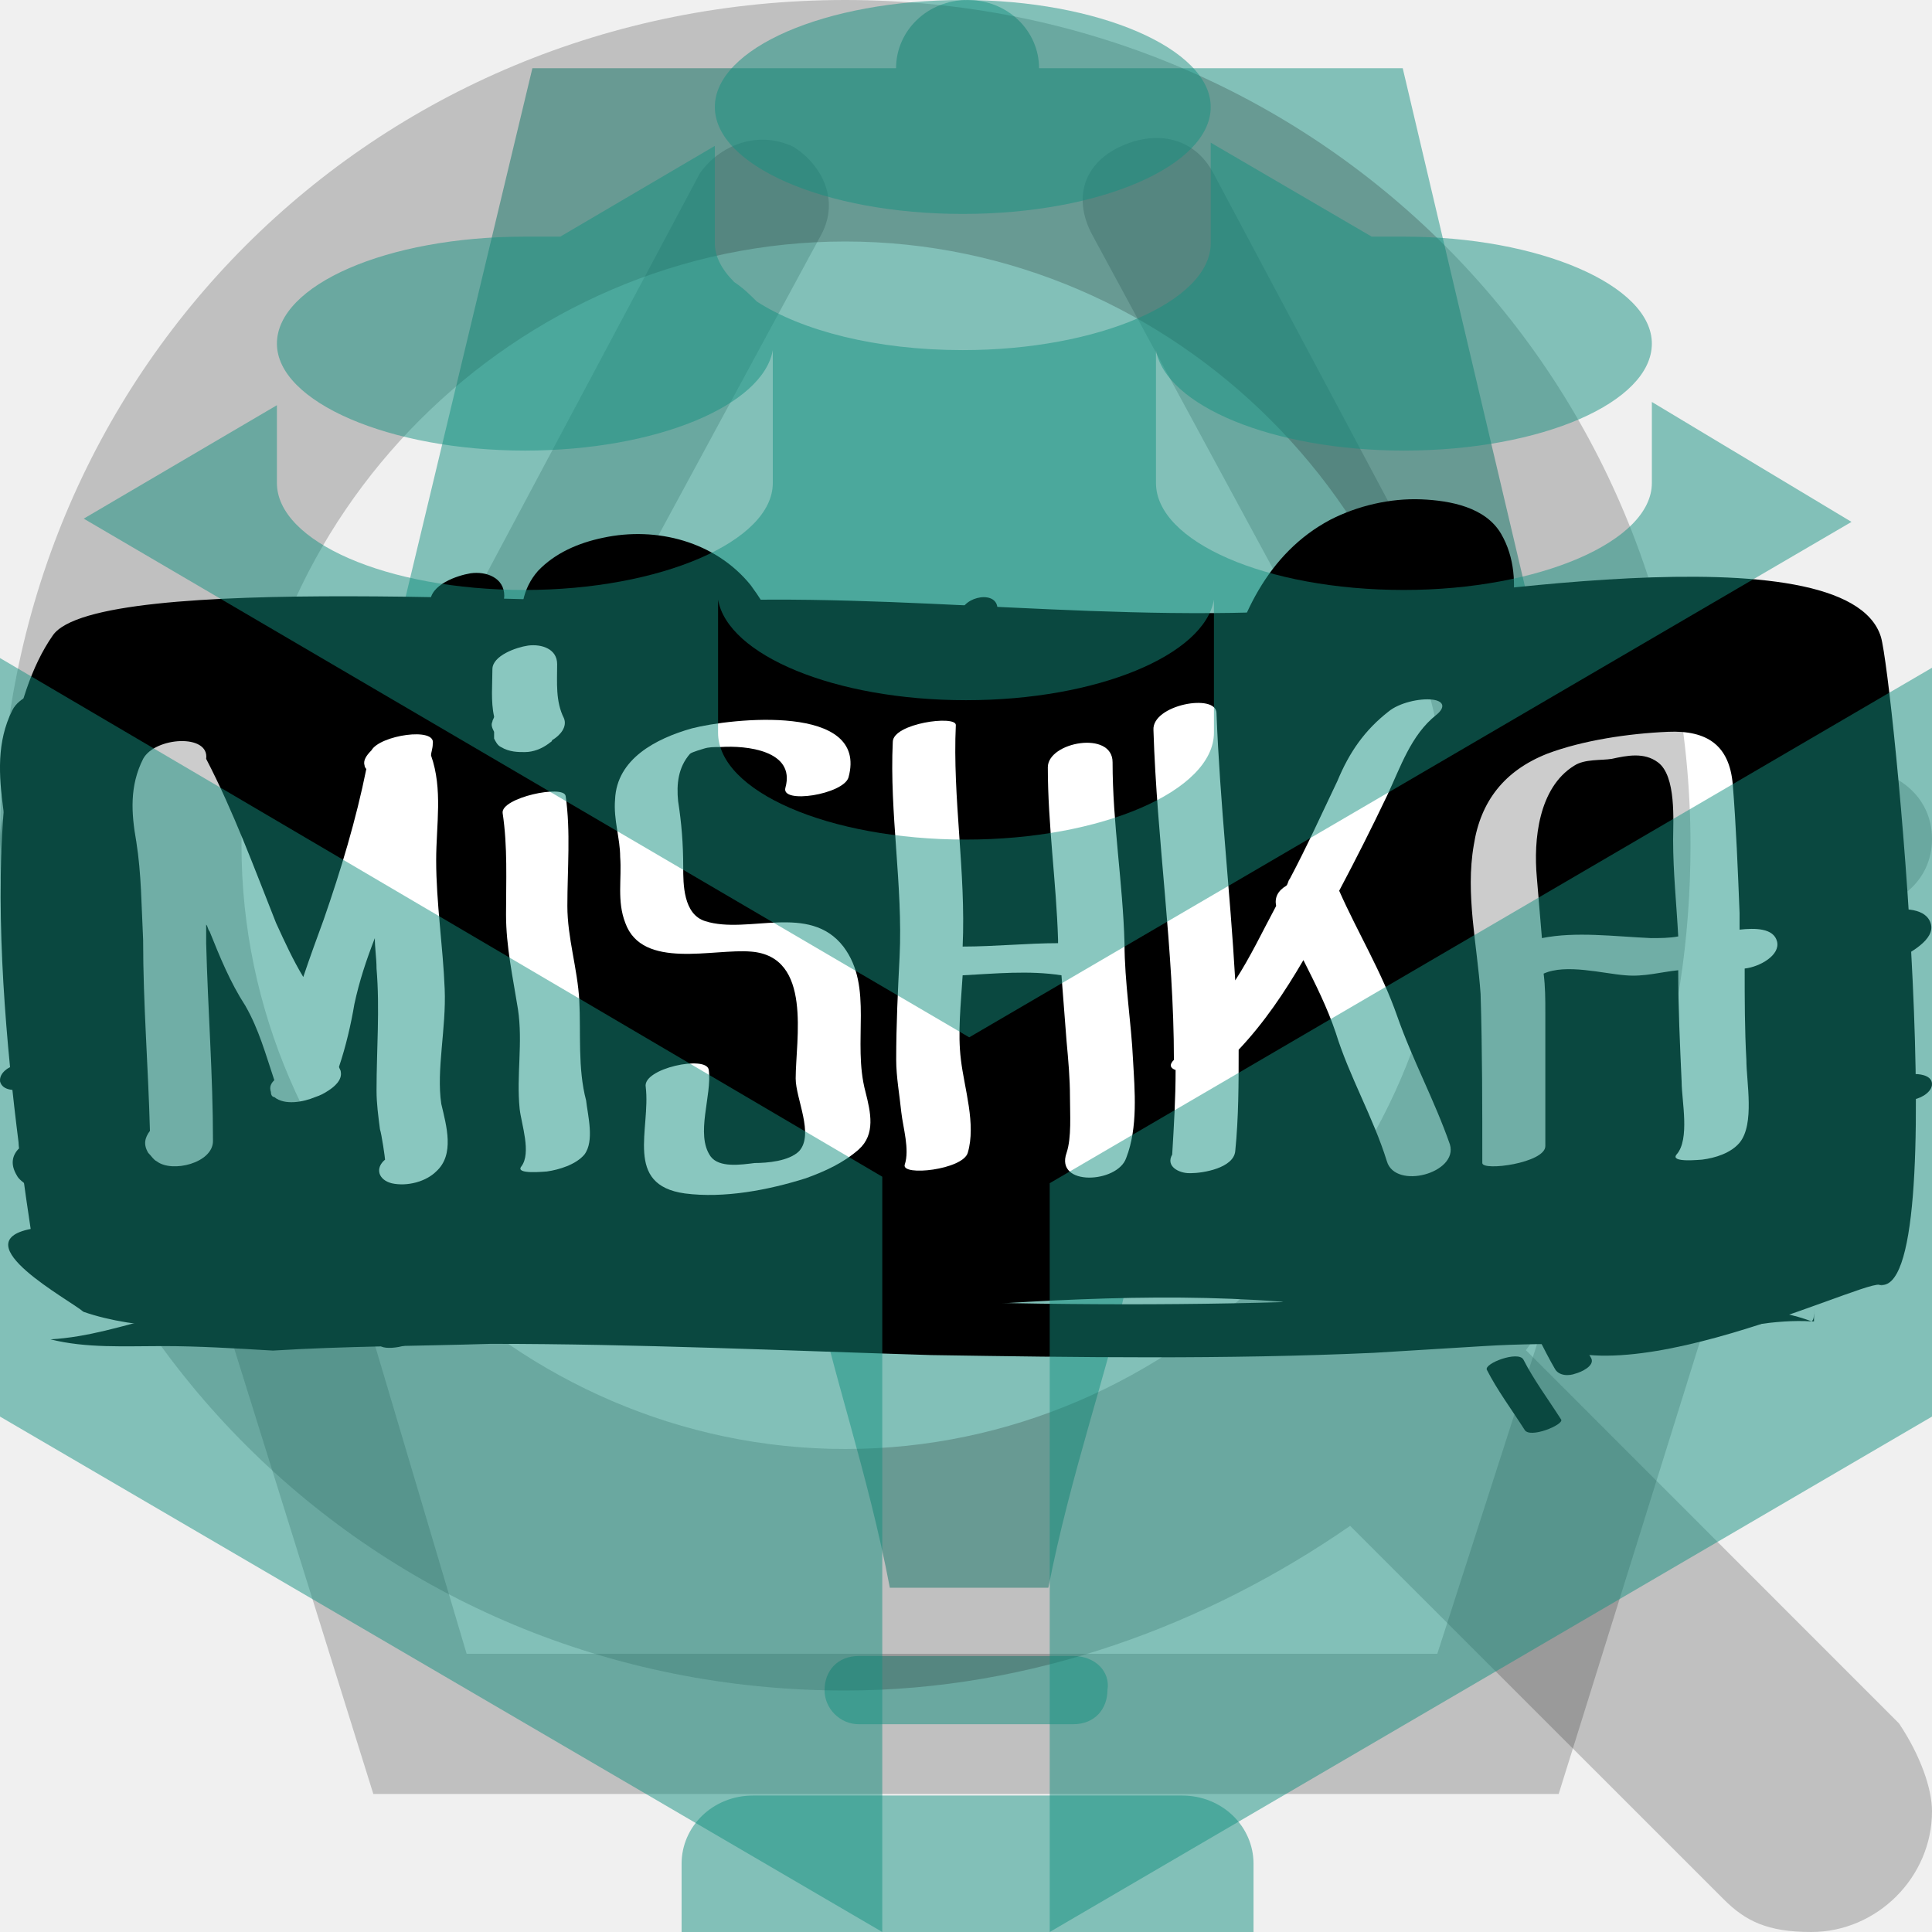
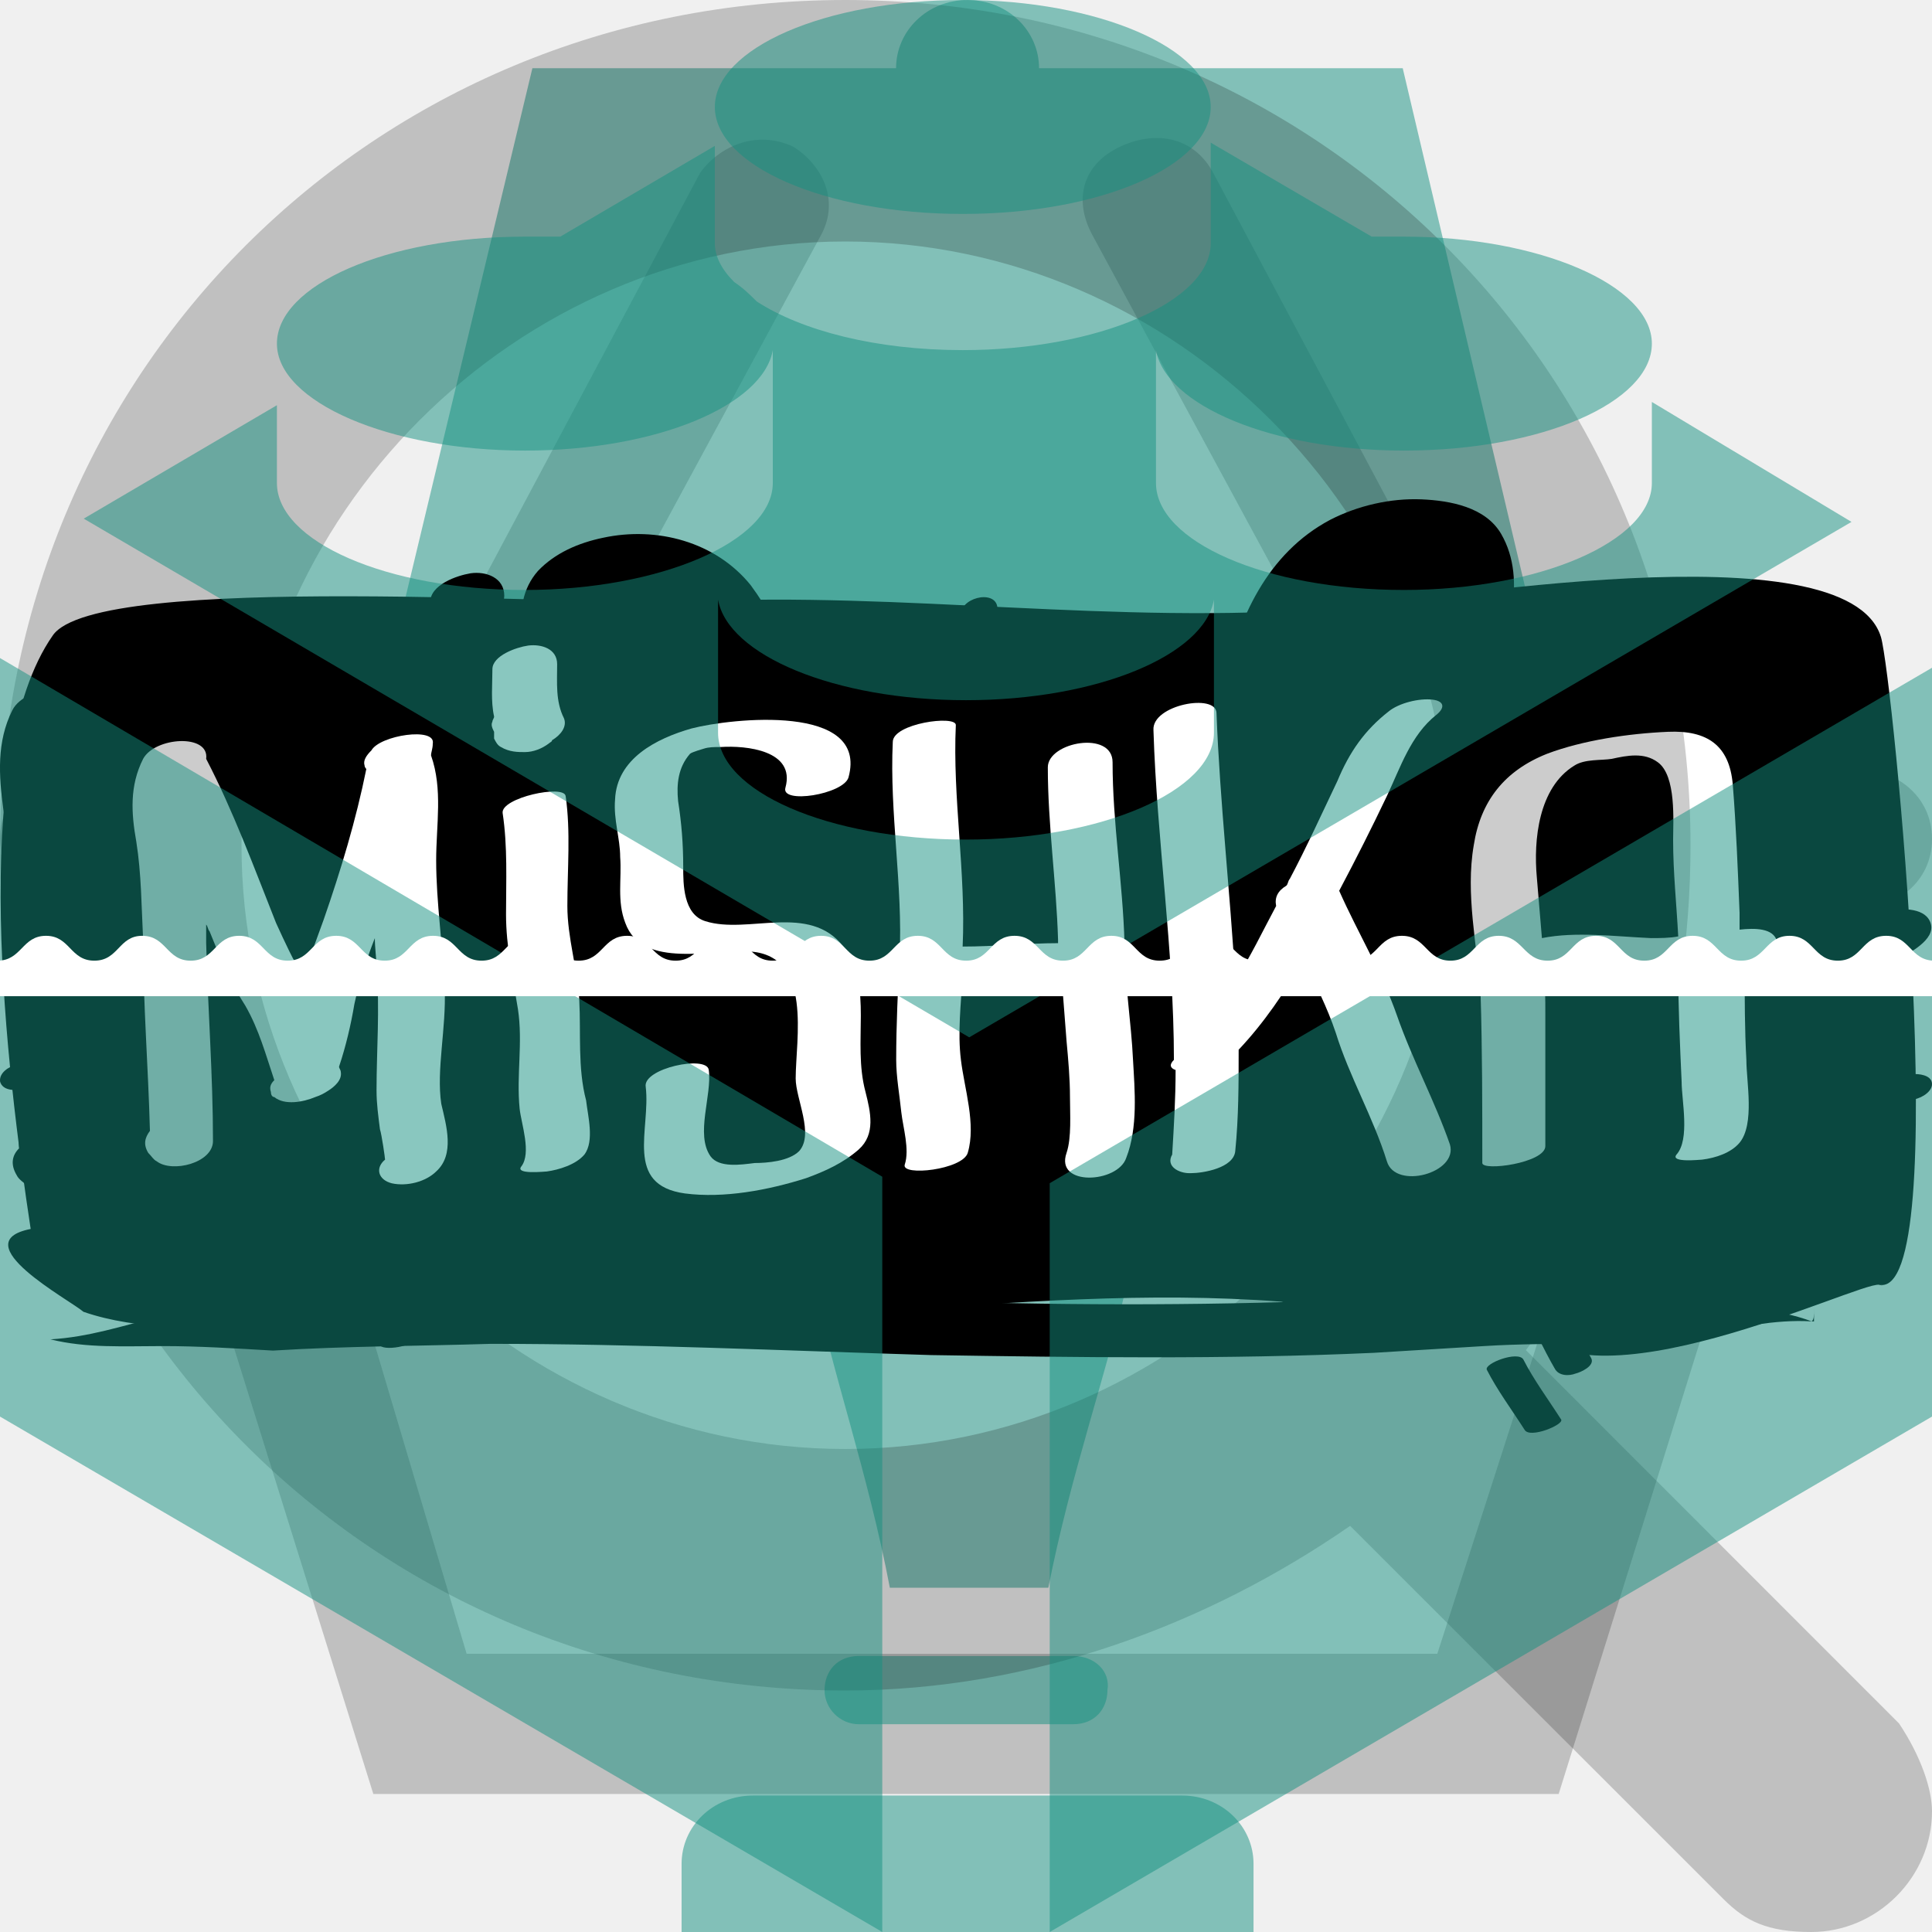
<svg xmlns="http://www.w3.org/2000/svg">
  <style>:root svg:not(:target){display:none}</style>
  <svg viewBox="0 0 21 18" fill="none" id="basket-icon">
    <path opacity="0.2" d="M20.188 6.857H16.638L13.188 0.381C12.986 -8.61287e-06 12.58 -0.095 12.174 0.095C11.768 0.286 11.667 0.667 11.87 1.048L15.014 6.857H5.783L8.928 1.048C9.13 0.667 8.928 0.286 8.623 0.095C8.217 -0.095 7.812 0.095 7.609 0.381L4.159 6.857H0.812C0.406 6.857 0 7.143 0 7.619C0 8 0.304 8.381 0.812 8.381H1.014L1.928 11.238C1.725 11.333 1.623 11.524 1.623 11.809C1.623 12.191 1.928 12.476 2.333 12.476L4.058 18H16.942L18.667 12.476C19.073 12.476 19.377 12.191 19.377 11.809C19.377 11.619 19.275 11.333 19.073 11.238L19.985 8.381H20.188C20.594 8.381 21 8.095 21 7.619C21 7.143 20.594 6.857 20.188 6.857ZM15.623 16.476H5.072L3.855 12.381H16.942L15.623 16.476ZM17.246 10.952H3.348L2.536 8.286H18.058L17.246 10.952Z" fill="black" />
  </svg>
  <svg viewBox="0 0 40 62" fill="none" id="lamp-icon">
    <g opacity="0.5">
      <path d="M15.162 37.717C14.863 38.712 14.963 39.906 15.162 41.299C15.661 43.887 16.858 47.27 17.556 50.953H22.643C23.342 47.37 24.539 43.986 25.137 41.299C25.436 39.906 25.436 38.612 25.137 37.717C24.838 36.821 24.239 36.124 23.142 35.428H17.157C15.96 36.124 15.361 36.821 15.162 37.717Z" fill="#149080" />
      <path d="M26.933 57.621H13.167C11.87 57.621 10.873 58.616 10.873 59.81V62H13.167H26.933H29.227V59.81C29.227 58.616 28.229 57.621 26.933 57.621Z" fill="#149080" />
      <path d="M34.015 2.189H22.344C22.344 0.995 21.347 0 20.05 0C18.753 0 17.756 0.995 17.756 2.189H6.085L0 27.567C0.798 27.069 1.596 26.572 2.594 26.572C3.99 26.572 4.788 27.368 5.486 27.965C6.185 28.562 6.683 28.761 6.883 28.761C7.182 28.761 7.681 28.462 8.379 27.965C9.077 27.467 9.975 26.572 11.272 26.572C12.569 26.572 13.466 27.368 14.165 27.965C14.863 28.462 15.362 28.761 15.661 28.761C15.761 28.761 15.96 28.662 16.259 28.562C16.459 28.462 16.758 28.164 17.157 27.965C17.656 27.567 18.254 26.97 19.152 26.771C19.451 26.671 19.751 26.671 20.05 26.671C21.347 26.671 22.244 27.467 22.943 28.064C23.641 28.562 24.14 28.861 24.439 28.861C24.738 28.861 25.237 28.562 25.835 28.064C26.534 27.467 27.431 26.671 28.728 26.671C30.125 26.671 30.923 27.467 31.621 28.064C31.92 28.363 32.219 28.562 32.519 28.662C32.718 28.761 32.918 28.861 33.117 28.861C33.416 28.861 33.915 28.562 34.514 27.965C35.212 27.368 36.11 26.572 37.407 26.572C38.404 26.572 39.202 27.069 40 27.567L34.015 2.189Z" fill="#149080" />
      <path d="M23.442 53.143H16.559C15.86 53.143 15.461 53.64 15.461 54.237C15.461 54.834 15.96 55.332 16.559 55.332H23.442C24.14 55.332 24.539 54.834 24.539 54.237C24.639 53.64 24.14 53.143 23.442 53.143Z" fill="#149080" />
      <path d="M20.05 28.76C19.95 28.76 19.751 28.859 19.451 28.959C19.252 29.058 19.052 29.257 18.853 29.357V33.039H21.147V29.456C20.648 29.058 20.249 28.76 20.05 28.76Z" fill="#149080" />
    </g>
  </svg>
  <svg viewBox="0 0 149 72" fill="none" id="logo-desktop">
    <path d="M144.16 31.105C142.65 32.191 141.039 32.981 139.428 33.869C139.428 32.191 139.328 30.414 138.824 28.835C138.925 28.539 138.925 28.144 138.925 27.848C139.328 24.886 139.63 20.839 136.912 18.766C136.61 18.47 135.704 18.766 134.999 19.062C134.798 18.865 134.697 18.766 134.496 18.667C134.395 18.47 134.295 18.174 134.295 17.977C134.295 17.878 134.093 17.779 133.892 17.779C134.194 17.384 134.194 16.989 133.489 16.693C133.087 16.496 132.684 16.397 132.382 16.298C132.281 16.2 132.281 16.2 132.181 16.2C131.275 15.903 130.268 15.706 129.261 15.509C129.362 15.213 129.664 14.719 129.865 14.521C129.966 14.324 130.167 14.225 130.268 14.127C130.369 14.028 130.369 14.028 130.469 13.929C130.469 13.929 130.57 13.929 130.57 13.831C130.57 13.831 130.57 13.831 130.671 13.732C131.073 13.436 131.476 12.843 130.872 12.547C130.268 12.251 129.362 12.448 128.859 12.745C127.953 13.436 127.248 14.127 126.745 15.114C124.732 14.916 122.718 14.916 120.604 15.015C120.705 14.916 120.705 14.818 120.705 14.719C120.906 14.127 119.799 14.225 119.497 14.225C117.886 14.423 116.376 14.62 114.766 14.818C116.175 11.066 117.886 6.328 115.772 2.676C114.564 0.603 111.847 0.109 109.632 0.011C107.216 -0.088 104.699 0.504 102.585 1.59C97.754 4.157 95.438 9.191 94.331 14.521C93.828 13.831 92.016 14.127 91.714 15.015C91.613 15.311 91.512 15.607 91.412 16.002C91.21 16.2 91.11 16.397 91.11 16.595C91.11 16.693 91.11 16.693 91.11 16.792C91.009 16.792 91.009 16.792 90.908 16.792C90.908 16.693 90.908 16.595 91.009 16.496C91.11 16.397 91.21 16.298 91.311 16.101C91.915 13.831 92.519 11.56 93.224 9.388C93.526 8.599 90.707 8.994 90.405 9.783C90.002 10.968 89.6 12.152 89.298 13.337C89.097 13.436 88.895 13.534 88.895 13.633V13.732C88.794 13.633 88.593 13.534 88.392 13.534C88.392 13.238 88.392 12.942 88.392 12.547C88.392 12.152 85.573 12.547 85.573 13.337C85.573 13.831 85.573 14.324 85.573 14.916C85.372 15.015 85.271 15.114 85.07 15.213C84.969 15.311 84.969 15.311 84.869 15.41C84.768 15.509 84.768 15.607 84.768 15.607V15.706C84.768 15.706 84.768 15.706 84.667 15.805C84.567 15.903 84.466 16.101 84.667 16.298C84.869 16.496 85.171 16.496 85.372 16.496H85.472C85.472 16.693 85.472 16.792 85.472 16.989C85.271 16.989 84.969 16.989 84.768 16.989L84.365 16.891C84.365 16.496 83.661 16.397 82.956 16.595V16.496C82.855 15.903 82.755 15.311 82.755 14.719C82.956 14.62 83.258 14.521 83.459 14.423C83.661 14.324 83.761 14.225 83.761 14.028C83.761 13.929 83.761 13.929 83.761 13.831C83.761 13.633 83.359 13.633 83.258 13.633C83.057 13.633 82.855 13.633 82.654 13.633C82.553 12.35 82.553 11.066 82.553 9.783C82.553 8.994 79.735 9.487 79.735 10.573C79.735 12.35 79.735 14.127 79.936 15.805C79.835 15.805 79.735 15.805 79.634 15.805C79.634 15.311 79.634 14.818 79.634 14.324C79.634 13.337 78.325 13.139 77.52 13.534C77.822 13.238 78.023 12.942 77.923 12.547C77.52 11.165 77.117 9.783 76.916 8.303C76.715 6.921 73.896 7.612 74.097 9.092C74.299 10.573 74.701 11.955 75.104 13.337C75.305 14.127 76.413 14.225 77.218 13.831C77.017 14.028 76.815 14.324 76.815 14.62C76.815 14.818 76.815 15.015 76.815 15.213C76.513 14.916 76.312 14.916 75.909 14.916C74.802 14.916 74.198 15.805 74.5 16.397C74.299 16.397 74.198 16.298 73.997 16.298C73.594 15.114 73.292 13.831 73.292 12.547C73.292 11.659 71.984 11.56 71.178 11.856C71.178 11.758 71.178 11.758 71.178 11.659C70.776 10.869 70.574 9.981 70.373 9.191C70.071 7.908 67.152 8.599 67.554 9.981C67.756 10.573 67.856 11.264 68.058 11.856C68.058 11.856 68.058 11.856 67.957 11.856C67.655 11.955 67.353 12.054 67.051 12.251C66.246 12.35 65.239 12.843 65.239 13.436C65.34 13.929 65.34 14.423 65.44 14.818C65.038 14.916 64.434 14.916 63.93 15.015C63.629 14.225 63.427 13.436 63.327 12.646C63.226 11.758 61.716 11.758 61.011 12.35C60.206 10.277 59.199 8.401 57.891 6.624C55.173 3.268 50.643 2.084 46.516 2.972C44.603 3.367 42.791 4.157 41.482 5.539C40.274 6.921 40.073 8.599 40.274 10.277C40.476 11.758 40.878 14.225 41.885 16.2C41.482 16.2 41.18 16.2 40.979 16.298C40.677 16.397 40.375 16.496 40.174 16.693C38.261 16.693 36.248 16.693 34.335 16.595C30.107 16.397 25.98 15.706 21.752 15.903C20.846 15.903 20.242 16.595 20.242 17.187C19.236 17.68 18.531 18.47 18.128 19.457C16.417 18.371 14.605 17.187 12.793 16.298C12.088 15.903 9.471 16.989 10.478 17.483C12.29 18.371 14.102 19.556 15.813 20.642C16.316 20.938 17.122 20.74 17.625 20.543C17.625 20.543 17.726 20.543 17.826 20.444C17.524 21.826 17.625 23.504 18.028 24.886C18.028 24.985 18.128 25.084 18.229 25.183C18.229 25.479 18.229 25.873 18.229 26.17C18.229 26.268 18.229 26.268 18.229 26.367C17.826 26.564 17.524 26.861 17.424 27.157C17.222 28.539 17.122 29.921 17.122 31.303C16.82 31.5 16.618 31.796 16.618 32.092C16.417 35.35 16.618 38.706 17.122 41.964C17.323 44.629 17.826 47.196 18.33 49.861C18.43 50.256 18.43 50.651 18.531 51.144C18.229 52.23 18.128 53.513 18.33 54.599C17.424 54.797 16.618 55.487 17.122 56.178C17.927 57.363 18.732 58.153 19.739 58.745C19.135 58.646 18.33 58.844 17.826 59.337C17.021 60.127 16.115 60.818 15.31 61.608C14.907 62.002 15.008 62.496 15.612 62.694C16.316 62.891 17.122 62.595 17.625 62.2C18.43 61.41 19.336 60.719 20.142 59.93C20.343 59.732 20.444 59.436 20.343 59.239C23.564 60.917 27.591 60.522 31.517 60.127C30.611 61.706 30.007 63.385 29.302 65.063C29 65.754 31.819 65.457 32.121 64.668C32.725 62.99 33.329 61.41 34.234 59.831C37.959 59.93 41.784 59.93 45.509 59.93C45.61 60.127 45.912 60.226 46.214 60.226C49.535 60.522 52.757 60.127 55.978 59.535C60.81 59.337 65.642 59.041 70.474 58.745C78.023 58.548 85.674 58.449 93.224 58.449C93.324 58.548 93.425 58.646 93.526 58.745C93.828 59.041 94.13 59.041 94.532 59.041C94.633 59.041 94.633 59.041 94.734 59.041C95.438 59.041 96.143 59.14 96.848 59.14C97.049 59.14 97.15 59.239 97.452 59.14C98.257 59.239 99.062 59.239 99.767 59.337C99.968 59.535 100.27 59.633 100.572 59.732C104.397 60.028 108.223 60.226 112.048 60.423C112.149 60.621 112.551 60.719 112.853 60.719C120 60.818 128.255 63.483 134.597 59.041C135.1 58.646 134.899 58.153 134.295 58.054C134.194 58.054 134.093 58.054 133.993 58.054C135.201 55.29 136.207 52.526 136.912 49.565C137.315 49.367 137.516 49.071 137.516 48.676C137.516 47.492 137.717 46.307 137.919 45.123C138.12 44.234 138.221 43.346 138.321 42.457C138.724 40.286 139.126 38.114 139.328 36.041C141.643 34.955 143.858 33.771 145.972 32.29C147.582 31.105 145.166 30.414 144.16 31.105ZM88.392 16.298L88.291 16.397C88.392 16.101 88.392 15.805 88.493 15.509H88.593C88.593 15.706 88.493 16.002 88.392 16.298Z" fill="black" />
    <path d="M63.729 12.547C63.83 12.744 64.333 12.744 64.534 12.744C64.937 12.744 65.34 12.646 65.642 12.547C66.044 12.349 66.749 11.954 66.447 11.461C66.044 10.869 65.843 10.276 65.44 9.684C65.34 9.487 64.836 9.487 64.635 9.487C64.232 9.487 63.83 9.585 63.528 9.684C63.125 9.882 62.42 10.276 62.722 10.77C63.024 11.362 63.326 12.053 63.729 12.547Z" fill="black" />
    <path d="M20.846 10.869C21.047 11.461 21.953 11.461 22.457 11.363C22.96 11.264 23.866 10.77 23.665 10.079C23.463 9.487 23.262 8.796 22.759 8.303C22.255 7.809 21.45 7.908 20.846 8.105C20.443 8.303 19.638 8.895 20.141 9.388C20.544 9.981 20.645 10.277 20.846 10.869Z" fill="black" />
    <path d="M30.912 13.831C31.718 13.831 34.033 12.547 32.12 12.547C31.214 12.547 29 13.831 30.912 13.831Z" fill="black" />
    <path d="M123.423 12.251C123.725 12.35 124.128 12.251 124.53 12.152C124.832 12.054 125.235 11.955 125.436 11.659C125.839 11.264 126.141 10.968 126.443 10.474C126.544 10.277 126.644 10.079 126.443 9.882C126.242 9.685 125.94 9.685 125.638 9.586C125.235 9.586 124.832 9.685 124.53 9.783C124.228 9.882 123.926 10.079 123.725 10.376C123.624 10.573 123.524 10.771 123.322 10.869C123.222 10.968 123.222 10.968 123.121 11.067C122.92 11.264 122.819 11.461 122.819 11.659C122.92 12.054 123.121 12.152 123.423 12.251Z" fill="black" />
    <path d="M136.811 17.582C137.415 17.483 138.22 17.384 138.724 16.891C140.032 15.805 141.341 14.719 142.347 13.337C142.649 12.942 141.341 13.139 141.24 13.139C140.737 13.238 139.932 13.436 139.529 13.831C138.623 15.114 137.314 16.101 136.106 17.187C135.603 17.582 136.509 17.582 136.811 17.582Z" fill="black" />
    <path d="M147.682 44.333C146.072 44.333 144.461 44.333 142.75 44.333C142.146 44.333 141.24 44.827 141.139 45.419C141.039 46.11 141.945 46.307 142.448 46.307C144.059 46.307 145.669 46.307 147.38 46.307C147.984 46.307 148.89 45.814 148.991 45.222C149.092 44.531 148.286 44.333 147.682 44.333Z" fill="black" />
    <path d="M57.387 60.127C56.884 60.225 55.978 60.423 55.777 60.916C55.273 62.2 54.77 63.483 54.367 64.766C54.166 65.457 56.985 65.062 57.186 64.273C57.589 62.989 57.991 61.706 58.595 60.423C58.797 59.929 57.589 60.127 57.387 60.127Z" fill="black" />
    <path d="M62.018 62.694C61.716 62.694 61.313 62.792 61.011 62.891C60.709 62.99 60.306 63.088 60.005 63.286C59.904 63.385 59.703 63.483 59.703 63.681C59.703 63.779 59.703 63.878 59.703 63.977C59.703 64.076 59.602 64.174 59.602 64.273C59.501 64.372 59.501 64.47 59.602 64.569C59.803 64.668 60.105 64.668 60.306 64.668C60.709 64.668 61.011 64.569 61.414 64.372C61.615 64.273 62.018 64.174 62.219 63.977C62.32 63.779 62.42 63.681 62.521 63.483C62.521 63.286 62.521 63.187 62.521 62.99C62.521 62.694 62.118 62.694 62.018 62.694Z" fill="black" />
    <path d="M117.483 66.346C117.081 65.655 114.464 66.642 114.665 67.135C115.47 68.715 116.577 70.195 117.584 71.775C117.987 72.466 120.604 71.38 120.403 70.985C119.396 69.406 118.289 67.925 117.483 66.346Z" fill="black" />
    <path d="M121.51 63.977C121.208 63.384 120.403 63.384 119.9 63.582C119.497 63.681 118.39 64.174 118.692 64.766C119.094 65.556 119.497 66.346 119.9 67.037C120.202 67.629 121.007 67.629 121.51 67.432C121.913 67.333 123.02 66.839 122.718 66.247C122.316 65.556 121.913 64.766 121.51 63.977Z" fill="black" />
    <path d="M5.746 42.654C4.237 43.049 2.727 43.247 1.217 43.642C0.713 43.74 -0.092 44.234 0.009 44.925C0.21 45.616 1.116 45.616 1.72 45.517C3.23 45.122 4.74 44.925 6.25 44.53C6.753 44.431 7.558 43.839 7.458 43.247C7.156 42.556 6.25 42.556 5.746 42.654Z" fill="black" />
    <path d="M44.1 39.692C43.999 37.027 43.596 34.362 43.596 31.696C43.596 29.525 43.999 27.254 43.194 25.181C43.194 24.984 43.294 24.688 43.294 24.49C43.496 23.404 39.972 23.997 39.469 24.984C39.167 25.28 38.966 25.576 39.066 25.971C39.066 26.07 39.167 26.169 39.167 26.267C38.462 29.426 37.556 32.585 36.55 35.645C36.147 36.83 35.644 38.014 35.241 39.199C34.637 38.113 34.033 37.027 33.53 35.842C32.121 32.387 30.913 28.933 29.201 25.675C29.403 24.194 25.98 24.293 25.275 25.675C24.47 27.353 24.571 29.031 24.873 30.907C25.175 32.98 25.275 34.954 25.275 37.027C25.275 40.975 25.678 44.924 25.678 48.873C25.275 49.267 25.175 49.761 25.577 50.255C25.779 50.452 25.98 50.649 26.181 50.847C27.087 51.538 29.705 50.946 29.705 49.563C29.705 45.418 29.403 41.37 29.302 37.224C29.302 36.83 29.302 36.435 29.302 36.04C29.403 36.139 29.403 36.336 29.503 36.435C30.107 38.014 30.812 39.593 31.718 41.074C32.624 42.555 33.026 44.134 33.53 45.714C33.328 45.911 33.228 46.207 33.328 46.405C33.328 46.602 33.429 46.701 33.63 46.8C34.234 47.392 35.543 47.096 36.147 46.8C36.449 46.701 36.751 46.503 36.952 46.405C37.254 46.207 37.858 45.714 37.657 45.22C37.657 45.121 37.556 45.023 37.556 44.924C38.06 43.641 38.261 42.358 38.563 40.975C38.865 39.593 39.368 38.212 39.872 36.83C39.972 37.422 39.972 38.113 40.073 38.705C40.274 41.272 40.073 43.739 40.073 46.306C40.073 47.194 40.174 47.885 40.274 48.774C40.375 49.07 40.677 50.551 40.576 50.649C39.972 51.242 40.174 51.933 40.979 52.031C41.885 52.229 43.093 51.933 43.798 51.34C45.006 50.255 44.402 48.478 44.2 47.096C43.596 44.727 44.1 42.061 44.1 39.692Z" fill="white" />
    <path d="M52.556 40.384C52.455 38.41 51.75 36.534 51.75 34.56C51.75 32.289 51.952 30.019 51.549 27.749C51.448 27.058 47.422 27.847 47.522 28.834C47.824 30.907 47.724 33.079 47.724 35.152C47.724 37.225 48.227 39.002 48.428 41.075C48.73 43.148 48.328 45.221 48.529 47.294C48.63 48.281 49.334 50.058 48.63 50.848C48.227 51.341 50.14 51.144 50.24 51.144C51.046 51.045 52.052 50.749 52.556 50.157C53.26 49.367 52.757 47.788 52.656 46.8C52.455 44.53 52.656 42.457 52.556 40.384Z" fill="white" />
    <path d="M69.165 37.028C67.051 34.264 63.226 36.238 60.508 35.448C59.099 35.053 59.099 33.178 59.099 32.092C59.099 30.71 58.998 29.328 58.797 27.946C58.696 26.86 58.797 25.873 59.602 25.083C59.703 24.985 60.508 24.787 60.407 24.787C60.81 24.688 61.112 24.688 61.514 24.688C63.125 24.59 66.246 24.886 65.642 27.156C65.34 28.143 69.266 27.551 69.568 26.564C70.776 22.023 62.118 22.912 59.703 23.504C57.488 24.096 54.971 25.379 54.871 27.847C54.77 29.032 55.173 30.216 55.173 31.401C55.273 32.783 54.971 34.165 55.475 35.547C56.582 38.508 61.112 37.126 63.326 37.324C67.252 37.62 66.044 42.753 66.145 45.221C66.145 46.504 67.353 48.676 66.346 49.663C65.742 50.354 64.333 50.354 63.528 50.453C62.722 50.551 61.313 50.749 60.709 49.959C59.703 48.577 60.81 46.208 60.608 44.53C60.407 43.543 56.381 44.431 56.582 45.517C56.884 48.182 55.173 51.637 58.998 52.131C61.514 52.427 64.232 51.933 66.648 51.242C67.856 50.847 68.964 50.255 69.97 49.465C70.977 48.577 70.675 47.096 70.373 45.912C69.668 42.95 71.078 39.594 69.165 37.028Z" fill="white" />
    <path d="M86.781 36.83C86.68 33.079 86.076 29.328 86.076 25.577C86.076 23.602 82.05 24.293 82.05 25.873C82.05 29.427 82.553 32.98 82.755 36.633C82.755 36.731 82.755 36.731 82.755 36.83C80.741 36.83 78.829 37.027 76.815 37.027C77.017 32.388 76.211 27.847 76.413 23.208C76.413 22.615 72.487 23.109 72.386 24.293C72.185 28.735 72.99 33.178 72.889 37.62C72.789 39.791 72.688 41.864 72.588 44.036C72.588 45.122 72.789 46.208 72.889 47.294C72.99 48.281 73.393 49.663 73.091 50.551C72.889 51.341 76.715 50.847 77.017 49.86C77.52 48.083 76.815 45.813 76.614 44.036C76.413 42.358 76.614 40.581 76.715 38.804C78.728 38.706 80.842 38.508 82.855 38.804C82.956 40.186 83.057 41.568 83.157 42.95C83.258 44.135 83.359 45.221 83.359 46.405C83.359 47.392 83.459 48.873 83.157 49.86C82.352 51.933 86.379 51.736 86.983 50.255C87.687 48.38 87.486 46.109 87.385 44.135C87.184 41.766 86.781 39.298 86.781 36.83Z" fill="white" />
    <path d="M103.894 41.371C102.988 38.607 101.478 36.238 100.27 33.573C101.277 31.599 102.283 29.723 103.29 27.749C104.095 25.972 104.8 23.899 106.411 22.714C107.015 22.221 107.015 21.826 106.109 21.727C105.203 21.628 103.995 21.925 103.29 22.418C101.78 23.603 100.874 24.985 100.069 26.663C99.062 28.736 98.156 30.71 97.049 32.684C96.948 32.783 96.847 32.98 96.847 33.079C96.344 33.375 96.042 33.869 96.244 34.362C95.438 35.942 94.633 37.423 93.727 39.002C93.425 33.474 92.72 27.946 92.519 22.418C92.519 21.135 88.492 21.925 88.492 23.504C88.694 30.315 89.7 37.126 89.801 44.036C89.801 44.036 89.801 44.036 89.801 44.135C89.499 44.431 89.6 44.629 89.902 44.727C89.902 46.504 89.801 48.182 89.7 49.959C89.197 50.749 90.204 51.045 90.808 51.045H90.908C91.613 51.045 93.526 50.65 93.626 49.663C93.828 47.59 93.928 45.517 93.828 43.444C95.438 41.766 96.747 39.792 97.955 37.817C98.76 39.298 99.465 40.779 99.968 42.358C100.874 45.122 102.283 47.59 103.189 50.354C103.693 52.131 107.719 51.045 107.216 49.268C106.31 46.603 104.901 44.036 103.894 41.371Z" fill="white" />
    <path d="M127.852 36.732C127.651 35.942 126.443 35.843 125.537 35.942C125.537 35.646 125.537 35.251 125.537 34.955C125.437 32.289 125.336 29.624 125.135 26.959C124.933 24.491 123.524 23.603 121.108 23.701C118.692 23.8 115.773 24.195 113.457 25.083C110.84 26.07 109.33 28.045 108.827 30.71C108.223 33.672 109.028 36.929 109.23 39.89C109.431 43.345 109.33 46.899 109.33 50.354C109.33 50.946 113.357 50.354 113.357 49.268C113.357 46.504 113.357 43.74 113.357 40.976C113.357 40.187 113.256 39.397 113.256 38.508C114.665 37.916 116.981 38.508 118.39 38.607C119.497 38.706 120.605 38.41 121.712 38.311C121.712 40.581 121.813 42.95 121.913 45.221C121.913 46.406 122.417 48.775 121.511 49.762C121.108 50.255 123.021 50.058 123.121 50.058C123.927 49.959 124.933 49.663 125.437 48.972C126.443 47.886 125.94 45.221 125.839 43.839C125.738 41.963 125.738 39.989 125.738 38.114C126.745 38.311 128.054 37.521 127.852 36.732ZM112.954 36.534C112.853 35.251 112.753 34.066 112.652 32.783C112.451 30.414 112.753 27.255 114.967 25.774C115.571 25.38 116.679 25.478 117.383 25.38C118.39 25.182 119.397 24.985 120.303 25.577C121.511 26.367 121.209 29.229 121.209 30.414C121.209 32.388 121.41 34.362 121.511 36.435C120.907 36.534 120.403 36.534 119.799 36.534C117.484 36.435 115.169 36.139 112.954 36.534Z" fill="white" />
    <path d="M49.133 24.984C49.636 24.886 50.24 24.787 50.643 24.491C50.743 24.392 50.844 24.392 50.945 24.293C51.448 23.997 51.951 23.504 51.649 22.911C51.146 21.826 51.247 20.641 51.247 19.555C51.247 18.568 50.24 18.272 49.435 18.37C48.73 18.469 47.22 18.963 47.22 19.851C47.22 20.838 47.12 21.826 47.321 22.813C47.321 22.911 47.22 23.01 47.22 23.207C47.12 23.405 47.22 23.602 47.321 23.8V23.898C47.321 23.997 47.321 24.096 47.321 24.195C47.422 24.392 47.522 24.59 47.724 24.688C48.126 24.984 48.63 24.984 49.133 24.984Z" fill="white" />
  </svg>
  <svg viewBox="0 0 86 35" fill="none" id="logo-mobile">
    <path d="M4.547 26.319C4.547 22.819 4.247 19.419 4.147 15.919C4.147 15.619 4.147 15.219 4.147 14.919C4.147 15.019 4.247 15.119 4.247 15.319C4.747 16.719 5.347 18.019 6.047 19.219C6.747 20.419 7.147 21.819 7.547 23.119C7.347 23.319 7.247 23.519 7.347 23.719C7.347 23.919 7.447 23.919 7.547 24.019C8.047 24.519 9.047 24.219 9.647 24.019C9.847 23.919 10.147 23.819 10.347 23.619C10.647 23.419 11.047 23.019 10.947 22.619C10.947 22.519 10.947 22.419 10.847 22.419C11.247 21.319 11.447 20.219 11.647 19.119C11.847 17.919 12.347 16.819 12.747 15.619C12.747 16.119 12.847 16.619 12.847 17.219C13.047 19.319 12.847 21.519 12.847 23.619C12.847 24.319 12.847 25.019 13.047 25.719C13.147 26.019 13.347 27.219 13.247 27.319C12.747 27.819 12.847 28.419 13.547 28.519C14.347 28.719 15.347 28.419 15.847 27.919C16.847 27.019 16.347 25.519 16.147 24.319C15.747 22.319 16.247 20.119 16.147 18.119C16.047 15.819 15.747 13.619 15.747 11.319C15.747 9.519 16.047 7.619 15.447 5.819C15.447 5.619 15.547 5.419 15.547 5.219C15.747 4.319 12.747 4.819 12.347 5.619C12.047 5.819 11.947 6.119 12.047 6.419C12.047 6.519 12.147 6.519 12.147 6.619C11.547 9.319 10.847 11.919 9.947 14.519C9.647 15.519 9.247 16.519 8.847 17.519C8.347 16.619 7.847 15.619 7.447 14.719C6.247 11.819 5.247 8.919 3.847 6.119C4.047 4.819 1.147 4.919 0.547 6.119C-0.153 7.519 -0.053 9.019 0.147 10.519C0.447 12.219 0.447 13.919 0.447 15.619C0.447 18.919 0.747 22.319 0.847 25.619C0.547 25.919 0.447 26.319 0.747 26.819C0.847 27.019 1.047 27.119 1.247 27.319C2.447 28.019 4.547 27.519 4.547 26.319Z" fill="black" />
    <path d="M22.747 7.919C22.647 7.319 19.347 8.019 19.447 8.819C19.747 10.619 19.647 12.419 19.547 14.219C19.547 15.919 19.947 17.519 20.147 19.219C20.347 20.919 20.047 22.719 20.247 24.419C20.347 25.219 20.847 26.719 20.347 27.419C19.947 27.819 21.547 27.719 21.647 27.719C22.247 27.619 23.147 27.419 23.547 26.819C24.147 26.119 23.747 24.819 23.547 24.019C23.247 22.319 23.447 20.519 23.347 18.719C23.247 17.019 22.747 15.419 22.647 13.819C22.947 11.819 23.047 9.919 22.747 7.919Z" fill="black" />
    <path d="M25.947 14.619C26.847 17.119 30.547 15.919 32.547 16.119C35.747 16.319 34.847 20.719 34.847 22.719C34.847 23.819 35.847 25.619 35.047 26.519C34.547 27.119 33.347 27.119 32.647 27.119C31.947 27.219 30.747 27.419 30.347 26.719C29.547 25.519 30.447 23.519 30.247 22.119C30.147 21.319 26.847 22.019 26.947 23.019C27.247 25.219 25.747 28.219 28.947 28.619C31.047 28.819 33.347 28.519 35.247 27.819C36.247 27.519 37.147 27.019 37.947 26.319C38.847 25.519 38.547 24.319 38.347 23.319C37.747 20.819 38.947 18.019 37.347 15.819C35.647 13.519 32.347 15.119 30.147 14.519C28.947 14.319 28.947 12.719 28.947 11.719C28.947 10.519 28.847 9.419 28.747 8.219C28.647 7.319 28.747 6.419 29.347 5.819C29.447 5.719 30.047 5.519 30.047 5.519C30.347 5.419 30.647 5.419 30.947 5.419C32.247 5.319 34.847 5.619 34.347 7.519C34.147 8.419 37.347 7.919 37.647 7.019C38.647 3.119 31.547 3.919 29.447 4.419C27.547 4.919 25.547 6.019 25.447 8.119C25.347 9.119 25.647 10.119 25.747 11.119C25.747 12.319 25.447 13.519 25.947 14.619Z" fill="black" />
    <path d="M40.347 16.519C40.247 18.319 40.147 20.119 40.147 21.919C40.147 22.819 40.247 23.719 40.447 24.719C40.547 25.519 40.847 26.719 40.647 27.519C40.447 28.119 43.647 27.719 43.947 26.919C44.447 25.419 43.747 23.519 43.647 22.019C43.547 20.519 43.647 19.119 43.747 17.619C45.447 17.519 47.147 17.419 48.847 17.619C48.947 18.819 49.047 19.919 49.147 21.119C49.247 22.119 49.347 23.019 49.347 24.019C49.347 24.919 49.447 26.119 49.147 26.919C48.447 28.619 51.847 28.519 52.247 27.219C52.847 25.619 52.647 23.719 52.547 22.019C52.247 19.819 51.947 17.819 51.947 15.719C51.847 12.519 51.347 9.419 51.347 6.219C51.347 4.519 48.047 5.119 48.047 6.519C48.047 9.519 48.447 12.519 48.647 15.619C48.647 15.719 48.647 15.719 48.647 15.819C47.047 15.819 45.347 15.919 43.747 16.019C43.947 12.119 43.247 8.219 43.347 4.319C43.347 3.819 40.047 4.219 40.047 5.219C39.847 9.019 40.447 12.719 40.347 16.519Z" fill="black" />
    <path d="M54.447 21.819C54.147 22.119 54.247 22.219 54.447 22.319C54.447 23.819 54.447 25.219 54.247 26.719C53.847 27.319 54.647 27.719 55.147 27.719H55.247C55.847 27.719 57.447 27.419 57.547 26.619C57.747 24.819 57.747 23.119 57.747 21.319C59.047 19.919 60.147 18.219 61.147 16.619C61.747 17.819 62.347 19.119 62.847 20.519C63.547 22.819 64.747 24.919 65.447 27.319C65.947 28.819 69.247 27.919 68.747 26.419C68.047 24.119 66.847 21.919 66.147 19.619C65.347 17.319 64.147 15.219 63.147 13.019C63.947 11.419 64.847 9.719 65.647 8.019C66.347 6.519 66.847 4.819 68.247 3.719C68.747 3.319 68.747 2.919 68.047 2.919C67.347 2.819 66.347 3.119 65.747 3.519C64.447 4.519 63.747 5.719 63.047 7.119C62.247 8.819 61.447 10.519 60.547 12.219C60.447 12.319 60.447 12.419 60.347 12.619C59.947 12.919 59.647 13.219 59.847 13.719C59.147 15.019 58.547 16.319 57.747 17.619C57.447 12.919 56.947 8.319 56.747 3.619C56.747 2.519 53.447 3.219 53.447 4.519C53.647 10.219 54.447 16.019 54.447 21.819Z" fill="black" />
    <path d="M85.947 15.619C85.747 14.919 84.747 14.919 84.047 15.019C84.047 14.719 84.047 14.419 84.047 14.219C83.947 12.019 83.947 9.719 83.747 7.419C83.547 5.319 82.447 4.619 80.447 4.719C78.447 4.819 76.047 5.119 74.147 5.919C71.947 6.819 70.747 8.419 70.347 10.719C69.847 13.219 70.547 15.919 70.647 18.519C70.747 21.519 70.747 24.419 70.747 27.419C70.747 27.919 74.047 27.419 74.047 26.519C74.047 24.219 74.047 21.819 74.047 19.519C74.047 18.819 74.047 18.119 73.947 17.419C75.147 16.919 77.047 17.419 78.247 17.519C79.147 17.619 80.047 17.419 80.947 17.319C80.947 19.219 81.047 21.219 81.147 23.219C81.147 24.219 81.547 26.219 80.847 27.019C80.447 27.419 82.047 27.319 82.147 27.319C82.847 27.219 83.647 27.019 84.047 26.419C84.847 25.519 84.447 23.219 84.347 22.119C84.247 20.519 84.247 18.919 84.247 17.319C85.047 16.919 86.147 16.319 85.947 15.619ZM79.347 15.419C77.447 15.419 75.547 15.119 73.647 15.419C73.547 14.319 73.447 13.319 73.347 12.219C73.247 10.219 73.447 7.519 75.247 6.319C75.747 6.019 76.647 6.019 77.247 5.919C78.047 5.819 78.847 5.619 79.647 6.119C80.647 6.819 80.447 9.219 80.447 10.219C80.447 11.919 80.647 13.619 80.747 15.319C80.247 15.419 79.747 15.419 79.347 15.419Z" fill="black" />
    <path d="M19.147 4.119C19.147 4.319 19.147 4.519 19.247 4.619V4.719C19.247 4.819 19.247 4.919 19.247 5.019C19.347 5.219 19.447 5.319 19.647 5.419C19.947 5.619 20.347 5.619 20.747 5.619C21.147 5.619 21.647 5.419 21.947 5.219C22.047 5.119 22.047 5.119 22.147 5.019C22.547 4.719 22.947 4.319 22.747 3.919C22.347 3.019 22.347 2.019 22.447 1.019C22.447 0.219 21.647 -0.081 20.947 0.019C20.347 0.119 19.147 0.519 19.147 1.319C19.147 2.119 19.047 3.019 19.247 3.819C19.147 3.919 19.147 4.019 19.147 4.119Z" fill="black" />
    <path d="M80.647 33.319C79.047 32.719 77.347 32.719 75.747 32.519C74.147 32.319 72.547 32.119 70.847 31.919C69.247 32.019 67.547 31.919 65.847 32.019L60.947 32.319C54.447 32.619 47.947 32.619 41.447 32.419C34.947 32.319 28.447 31.919 21.847 31.919C18.547 31.919 15.247 32.019 11.947 32.219C10.347 32.519 8.747 32.719 7.047 33.119C5.447 33.519 3.947 34.019 2.247 34.119C3.847 34.519 5.547 34.419 7.247 34.419C8.847 34.419 10.447 34.519 12.147 34.619C15.347 34.419 18.647 34.419 21.847 34.319C28.347 34.319 34.847 34.619 41.447 34.819C47.947 34.919 54.547 35.019 61.147 34.719L66.047 34.419C67.647 34.319 69.247 34.319 70.847 34.319C72.447 34.219 74.147 34.019 75.747 33.819C77.447 33.619 78.947 33.219 80.647 33.319H80.747V33.219C80.747 33.019 80.747 32.919 80.747 32.719C80.747 33.119 80.747 33.219 80.647 33.319Z" fill="black" />
  </svg>
  <svg viewBox="0 0 114 46" fill="none" id="logo-tablet">
    <path d="M110.889 41.809C115.312 42.707 111.693 5.987 110.989 3.592C108.979 -2.994 84.147 1.496 78.618 1.895C65.85 2.893 53.283 0.898 40.817 1.496C34.584 1.796 5.731 -0.3 3.117 3.492C-1.91 10.676 0.402 29.236 1.81 38.516C-2.212 39.314 4.122 42.707 4.926 43.405C11.26 45.6 21.414 43.206 28.049 43.804C43.531 45.301 60.019 41.609 75.602 42.807C80.126 43.904 85.253 43.804 89.877 44.004C93.396 49.592 109.682 41.609 110.889 41.809C111.392 41.908 110.788 41.809 110.889 41.809Z" fill="black" />
    <path d="M26.239 24.348C26.139 21.853 25.737 19.259 25.737 16.764C25.737 14.669 26.139 12.573 25.435 10.578C25.435 10.378 25.536 10.178 25.536 9.879C25.737 8.881 22.419 9.38 21.916 10.278C21.615 10.578 21.414 10.877 21.514 11.176C21.514 11.276 21.615 11.376 21.615 11.376C21.012 14.369 20.107 17.363 19.102 20.256C18.7 21.354 18.297 22.452 17.895 23.649C17.292 22.651 16.789 21.554 16.287 20.456C14.98 17.163 13.773 13.87 12.165 10.777C12.366 9.28 9.149 9.48 8.445 10.777C7.641 12.374 7.741 13.97 8.043 15.666C8.344 17.562 8.344 19.458 8.445 21.454C8.445 25.246 8.747 28.938 8.847 32.729C8.546 33.129 8.445 33.528 8.747 34.026C8.948 34.226 9.048 34.426 9.249 34.525C10.154 35.224 12.567 34.625 12.567 33.328C12.567 29.436 12.265 25.545 12.165 21.653C12.165 21.254 12.165 20.855 12.165 20.556C12.265 20.656 12.265 20.855 12.366 20.955C12.969 22.452 13.572 23.948 14.477 25.345C15.281 26.742 15.683 28.239 16.186 29.736C15.985 29.935 15.884 30.135 15.985 30.434C15.985 30.634 16.086 30.734 16.186 30.734C16.789 31.233 17.895 31.033 18.599 30.734C18.901 30.634 19.102 30.534 19.403 30.334C19.705 30.135 20.207 29.736 20.107 29.237C20.107 29.137 20.006 29.037 20.006 28.938C20.409 27.74 20.71 26.443 20.911 25.246C21.213 23.849 21.615 22.651 22.118 21.354C22.118 21.953 22.218 22.551 22.218 23.15C22.419 25.545 22.218 27.94 22.218 30.334C22.218 31.133 22.319 31.831 22.419 32.63C22.52 32.929 22.721 34.326 22.721 34.426C22.118 34.925 22.319 35.623 23.123 35.823C24.028 36.022 25.134 35.723 25.737 35.124C26.843 34.126 26.34 32.43 26.038 31.133C25.737 29.137 26.34 26.643 26.239 24.348Z" fill="white" />
    <path d="M34.182 25.046C34.081 23.15 33.478 21.354 33.478 19.458C33.478 17.263 33.679 15.068 33.377 12.972C33.277 12.274 29.557 13.072 29.658 13.97C29.959 15.966 29.859 17.961 29.859 19.957C29.859 21.853 30.261 23.649 30.562 25.545C30.864 27.541 30.462 29.436 30.663 31.432C30.764 32.33 31.367 34.026 30.764 34.825C30.361 35.324 32.171 35.124 32.272 35.124C32.975 35.024 33.981 34.725 34.483 34.126C35.087 33.328 34.684 31.831 34.584 30.933C34.081 29.037 34.282 26.942 34.182 25.046Z" fill="white" />
    <path d="M49.764 21.853C47.754 19.259 44.135 21.154 41.621 20.356C40.314 19.957 40.314 18.161 40.314 17.163C40.314 15.766 40.214 14.569 40.013 13.272C39.912 12.274 40.013 11.276 40.716 10.478C40.817 10.378 41.521 10.178 41.521 10.178C41.822 10.079 42.124 10.079 42.526 10.079C44.034 9.979 46.949 10.278 46.346 12.473C46.045 13.471 49.764 12.873 50.066 11.875C51.272 7.484 43.129 8.382 40.817 8.981C38.706 9.58 36.393 10.777 36.293 13.172C36.192 14.369 36.594 15.467 36.594 16.564C36.695 17.862 36.393 19.159 36.896 20.456C37.901 23.25 42.124 21.953 44.336 22.152C47.955 22.452 46.95 27.341 46.95 29.636C46.95 30.833 48.055 32.929 47.151 33.927C46.547 34.525 45.24 34.625 44.537 34.625C43.732 34.725 42.425 34.925 41.923 34.226C41.018 32.929 42.023 30.634 41.822 29.137C41.722 28.239 37.901 29.037 38.102 30.135C38.404 32.63 36.795 35.922 40.415 36.421C42.727 36.721 45.341 36.222 47.553 35.523C48.658 35.124 49.764 34.625 50.669 33.827C51.675 32.929 51.373 31.632 51.071 30.434C50.267 27.441 51.574 24.248 49.764 21.853Z" fill="white" />
    <path d="M66.353 21.653C66.252 18.061 65.649 14.569 65.649 10.977C65.649 9.081 61.828 9.779 61.828 11.276C61.828 14.669 62.331 18.061 62.432 21.454C62.432 21.554 62.432 21.554 62.432 21.653C60.622 21.653 58.712 21.853 56.802 21.853C57.003 17.462 56.199 13.072 56.4 8.781C56.4 8.183 52.68 8.682 52.68 9.779C52.479 13.97 53.283 18.261 53.082 22.452C52.981 24.447 52.881 26.443 52.881 28.538C52.881 29.536 53.082 30.634 53.183 31.632C53.283 32.53 53.685 33.827 53.384 34.725C53.183 35.423 56.802 35.024 57.103 34.026C57.606 32.33 56.902 30.235 56.701 28.538C56.5 26.942 56.701 25.246 56.802 23.549C58.712 23.45 60.723 23.25 62.633 23.549C62.733 24.846 62.834 26.144 62.934 27.441C63.035 28.538 63.135 29.636 63.135 30.734C63.135 31.732 63.236 33.129 62.934 34.026C62.231 36.022 65.95 35.823 66.453 34.326C67.157 32.53 66.956 30.334 66.855 28.538C66.755 26.343 66.353 23.948 66.353 21.653Z" fill="white" />
    <path d="M82.438 25.944C81.533 23.35 80.126 21.055 79.02 18.56C80.025 16.664 80.93 14.868 81.835 12.972C82.639 11.276 83.242 9.38 84.75 8.183C85.253 7.784 85.253 7.384 84.549 7.285C83.745 7.185 82.538 7.484 81.935 7.983C80.528 9.081 79.623 10.378 78.919 12.074C78.014 13.97 77.11 15.966 76.104 17.862C76.004 17.961 76.004 18.161 75.903 18.261C75.4 18.56 75.199 18.959 75.3 19.458C74.496 20.955 73.792 22.452 72.887 23.849C72.585 18.56 71.982 13.371 71.781 8.083C71.781 6.886 67.961 7.584 68.061 9.081C68.263 15.567 69.268 22.052 69.268 28.538C68.966 28.838 69.067 29.037 69.368 29.137C69.368 30.833 69.268 32.43 69.167 34.126C68.765 34.825 69.57 35.224 70.173 35.224H70.273C70.977 35.224 72.787 34.925 72.887 33.927C73.088 31.931 73.088 29.935 73.088 27.94C74.596 26.343 75.803 24.547 76.909 22.651C77.612 24.048 78.316 25.445 78.819 26.942C79.623 29.536 81.03 31.931 81.835 34.525C82.337 36.222 86.057 35.224 85.554 33.528C84.65 30.933 83.343 28.538 82.438 25.944Z" fill="white" />
    <path d="M104.857 21.554C104.656 20.755 103.55 20.755 102.645 20.855C102.645 20.556 102.645 20.256 102.645 19.857C102.545 17.363 102.444 14.768 102.243 12.274C102.042 9.979 100.735 9.081 98.423 9.181C96.111 9.28 93.396 9.679 91.285 10.478C88.772 11.476 87.364 13.272 86.962 15.866C86.459 18.76 87.163 21.753 87.364 24.647C87.465 27.94 87.465 31.332 87.465 34.625C87.465 35.124 91.184 34.625 91.184 33.627C91.184 31.033 91.184 28.339 91.184 25.744C91.184 24.946 91.184 24.248 91.084 23.45C92.391 22.851 94.603 23.45 95.909 23.549C97.015 23.649 98.021 23.35 99.026 23.25C99.026 25.445 99.127 27.64 99.227 29.836C99.227 30.933 99.73 33.228 98.925 34.126C98.523 34.625 100.333 34.426 100.433 34.426C101.238 34.326 102.143 34.026 102.645 33.428C103.55 32.33 103.047 29.836 103.047 28.538C102.947 26.742 102.947 24.946 102.947 23.15C103.852 23.05 105.058 22.352 104.857 21.554ZM90.983 21.354C90.883 20.157 90.782 18.959 90.682 17.762C90.481 15.567 90.782 12.473 92.894 11.176C93.497 10.777 94.502 10.877 95.105 10.777C96.01 10.578 97.015 10.378 97.82 10.977C98.925 11.775 98.724 14.469 98.724 15.567C98.724 17.462 98.925 19.358 99.026 21.254C98.523 21.354 97.92 21.354 97.418 21.354C95.206 21.254 92.994 20.955 90.983 21.354Z" fill="white" />
    <path d="M30.965 10.378C31.467 10.378 31.97 10.178 32.372 9.879C32.473 9.779 32.573 9.779 32.573 9.679C33.076 9.38 33.478 8.881 33.277 8.382C32.774 7.384 32.875 6.287 32.875 5.189C32.875 4.291 31.97 3.992 31.166 4.092C30.462 4.191 29.055 4.69 29.055 5.489C29.055 6.387 28.954 7.384 29.155 8.282C29.155 8.382 29.055 8.482 29.055 8.582C28.954 8.781 29.055 8.981 29.155 9.181V9.28C29.155 9.38 29.155 9.48 29.155 9.58C29.256 9.779 29.356 9.979 29.557 10.079C30.06 10.378 30.562 10.378 30.965 10.378Z" fill="white" />
  </svg>
  <svg viewBox="0 0 18 18" fill="none" id="search-icon">
    <path opacity="0.2" d="M17.693 16.057L14.216 12.579C15.239 11.25 15.75 9.614 15.75 7.875C15.75 3.477 12.273 0 7.875 0C3.477 0 0 3.477 0 7.875C0 12.273 3.477 15.75 7.875 15.75C9.614 15.75 11.25 15.136 12.579 14.216L16.057 17.693C16.261 17.898 16.466 18 16.875 18C17.489 18 18 17.489 18 16.875C18 16.671 17.898 16.364 17.693 16.057ZM2.25 7.875C2.25 4.807 4.807 2.25 7.875 2.25C10.943 2.25 13.5 4.807 13.5 7.875C13.5 10.943 10.943 13.5 7.875 13.5C4.807 13.5 2.25 10.943 2.25 7.875Z" fill="black" />
  </svg>
  <svg viewBox="0 0 60 60" fill="none" id="toy-icon">
    <path opacity="0.5" d="M0 43.993L27.4 60V36.544L0 20.436V43.993ZM51.3 12.483V15C51.3 16.812 47.8 18.322 43.6 18.322C39.3 18.322 35.9 16.812 35.9 15V10.873C36.2 12.584 39.5 13.993 43.6 13.993C47.9 13.993 51.3 12.483 51.3 10.671C51.3 8.859 47.8 7.349 43.6 7.349C43.3 7.349 42.9 7.349 42.6 7.349L37.6 4.43V7.55C37.6 9.362 34.1 10.873 29.9 10.873C27.2 10.873 24.9 10.268 23.5 9.362C23.3 9.161 23.1 8.96 22.8 8.758C22.4 8.356 22.2 7.953 22.2 7.55V4.53L17.4 7.349C17.1 7.349 16.7 7.349 16.3 7.349C12 7.349 8.6 8.859 8.6 10.671C8.6 12.483 12.1 13.993 16.3 13.993C20.4 13.993 23.7 12.584 24 10.873V15C24 16.812 20.5 18.322 16.3 18.322C12 18.322 8.6 16.812 8.6 15V12.584L2.6 16.107L30.1 32.215L57.5 16.208L51.3 12.483ZM37.7 22.752C37.7 24.564 34.2 26.074 30 26.074C25.7 26.074 22.3 24.564 22.3 22.752V18.624C22.6 20.336 25.9 21.745 30 21.745C34.1 21.745 37.4 20.336 37.7 18.624V22.752ZM32.6 36.745V60L60 43.993V20.738L32.6 36.745ZM29.9 6.644C34.2 6.644 37.6 5.134 37.6 3.322C37.6 1.51 34.1 0 29.9 0C25.6 0 22.2 1.51 22.2 3.322C22.2 5.134 25.6 6.644 29.9 6.644Z" fill="#149080" />
  </svg>
+   <svg viewBox="0 0 768 24" fill="none" id="zigzag-hero">
+     <path d="M749.784 0C740.142 0 740.142 9.882 730.567 9.882C720.992 9.882 720.925 0 711.35 0C701.776 0 701.709 9.882 692.134 9.882C682.492 9.882 682.492 0 672.85 0C663.209 0 663.209 9.882 653.634 9.882C643.992 9.882 643.992 0 634.417 0C624.776 0 624.776 9.882 615.201 9.882C605.626 9.882 605.358 0 595.783 0C586.142 0 586.142 9.882 576.567 9.882C566.992 9.882 566.858 0 557.283 0C547.642 0 547.642 9.882 538.067 9.882C528.425 9.882 528.425 0 518.783 0C509.142 0 509.142 9.882 499.567 9.882C489.925 9.882 489.925 0 480.35 0C470.776 0 470.642 9.882 461 9.882C451.358 9.882 451.358 0 441.783 0C432.142 0 432.142 9.882 422.567 9.882C412.925 9.882 412.925 0 403.283 0C393.642 0 393.642 9.882 384.067 9.882C374.425 9.882 374.425 0 364.85 0C355.209 0 355.209 9.882 345.634 9.882C335.992 9.882 335.992 0 326.417 0C316.776 0 316.776 9.882 307.134 9.882C297.492 9.882 297.492 0 287.85 0C278.209 0 278.209 9.882 268.567 9.882C258.925 9.882 258.925 0 249.283 0C239.642 0 239.642 9.882 230 9.882C220.358 9.882 220.358 0 210.717 0C201.075 0 201.075 9.882 191.433 9.882C181.791 9.882 181.791 0 172.15 0C162.508 0 162.508 9.882 152.933 9.882C143.291 9.882 143.291 0 133.65 0C124.008 0 124.008 9.882 114.366 9.882C104.724 9.882 104.724 0 95.083 0C85.441 0 85.441 9.882 75.799 9.882C66.157 9.882 66.157 0 56.516 0C47.142 0 47.142 9.882 37.5 9.882C27.858 9.882 27.858 0 18.284 0C8.709 0 8.642 9.882 -1 9.882V24H769V9.882C759.358 9.882 759.358 0 749.784 0Z" fill="white" />
+   </svg>
</svg>
